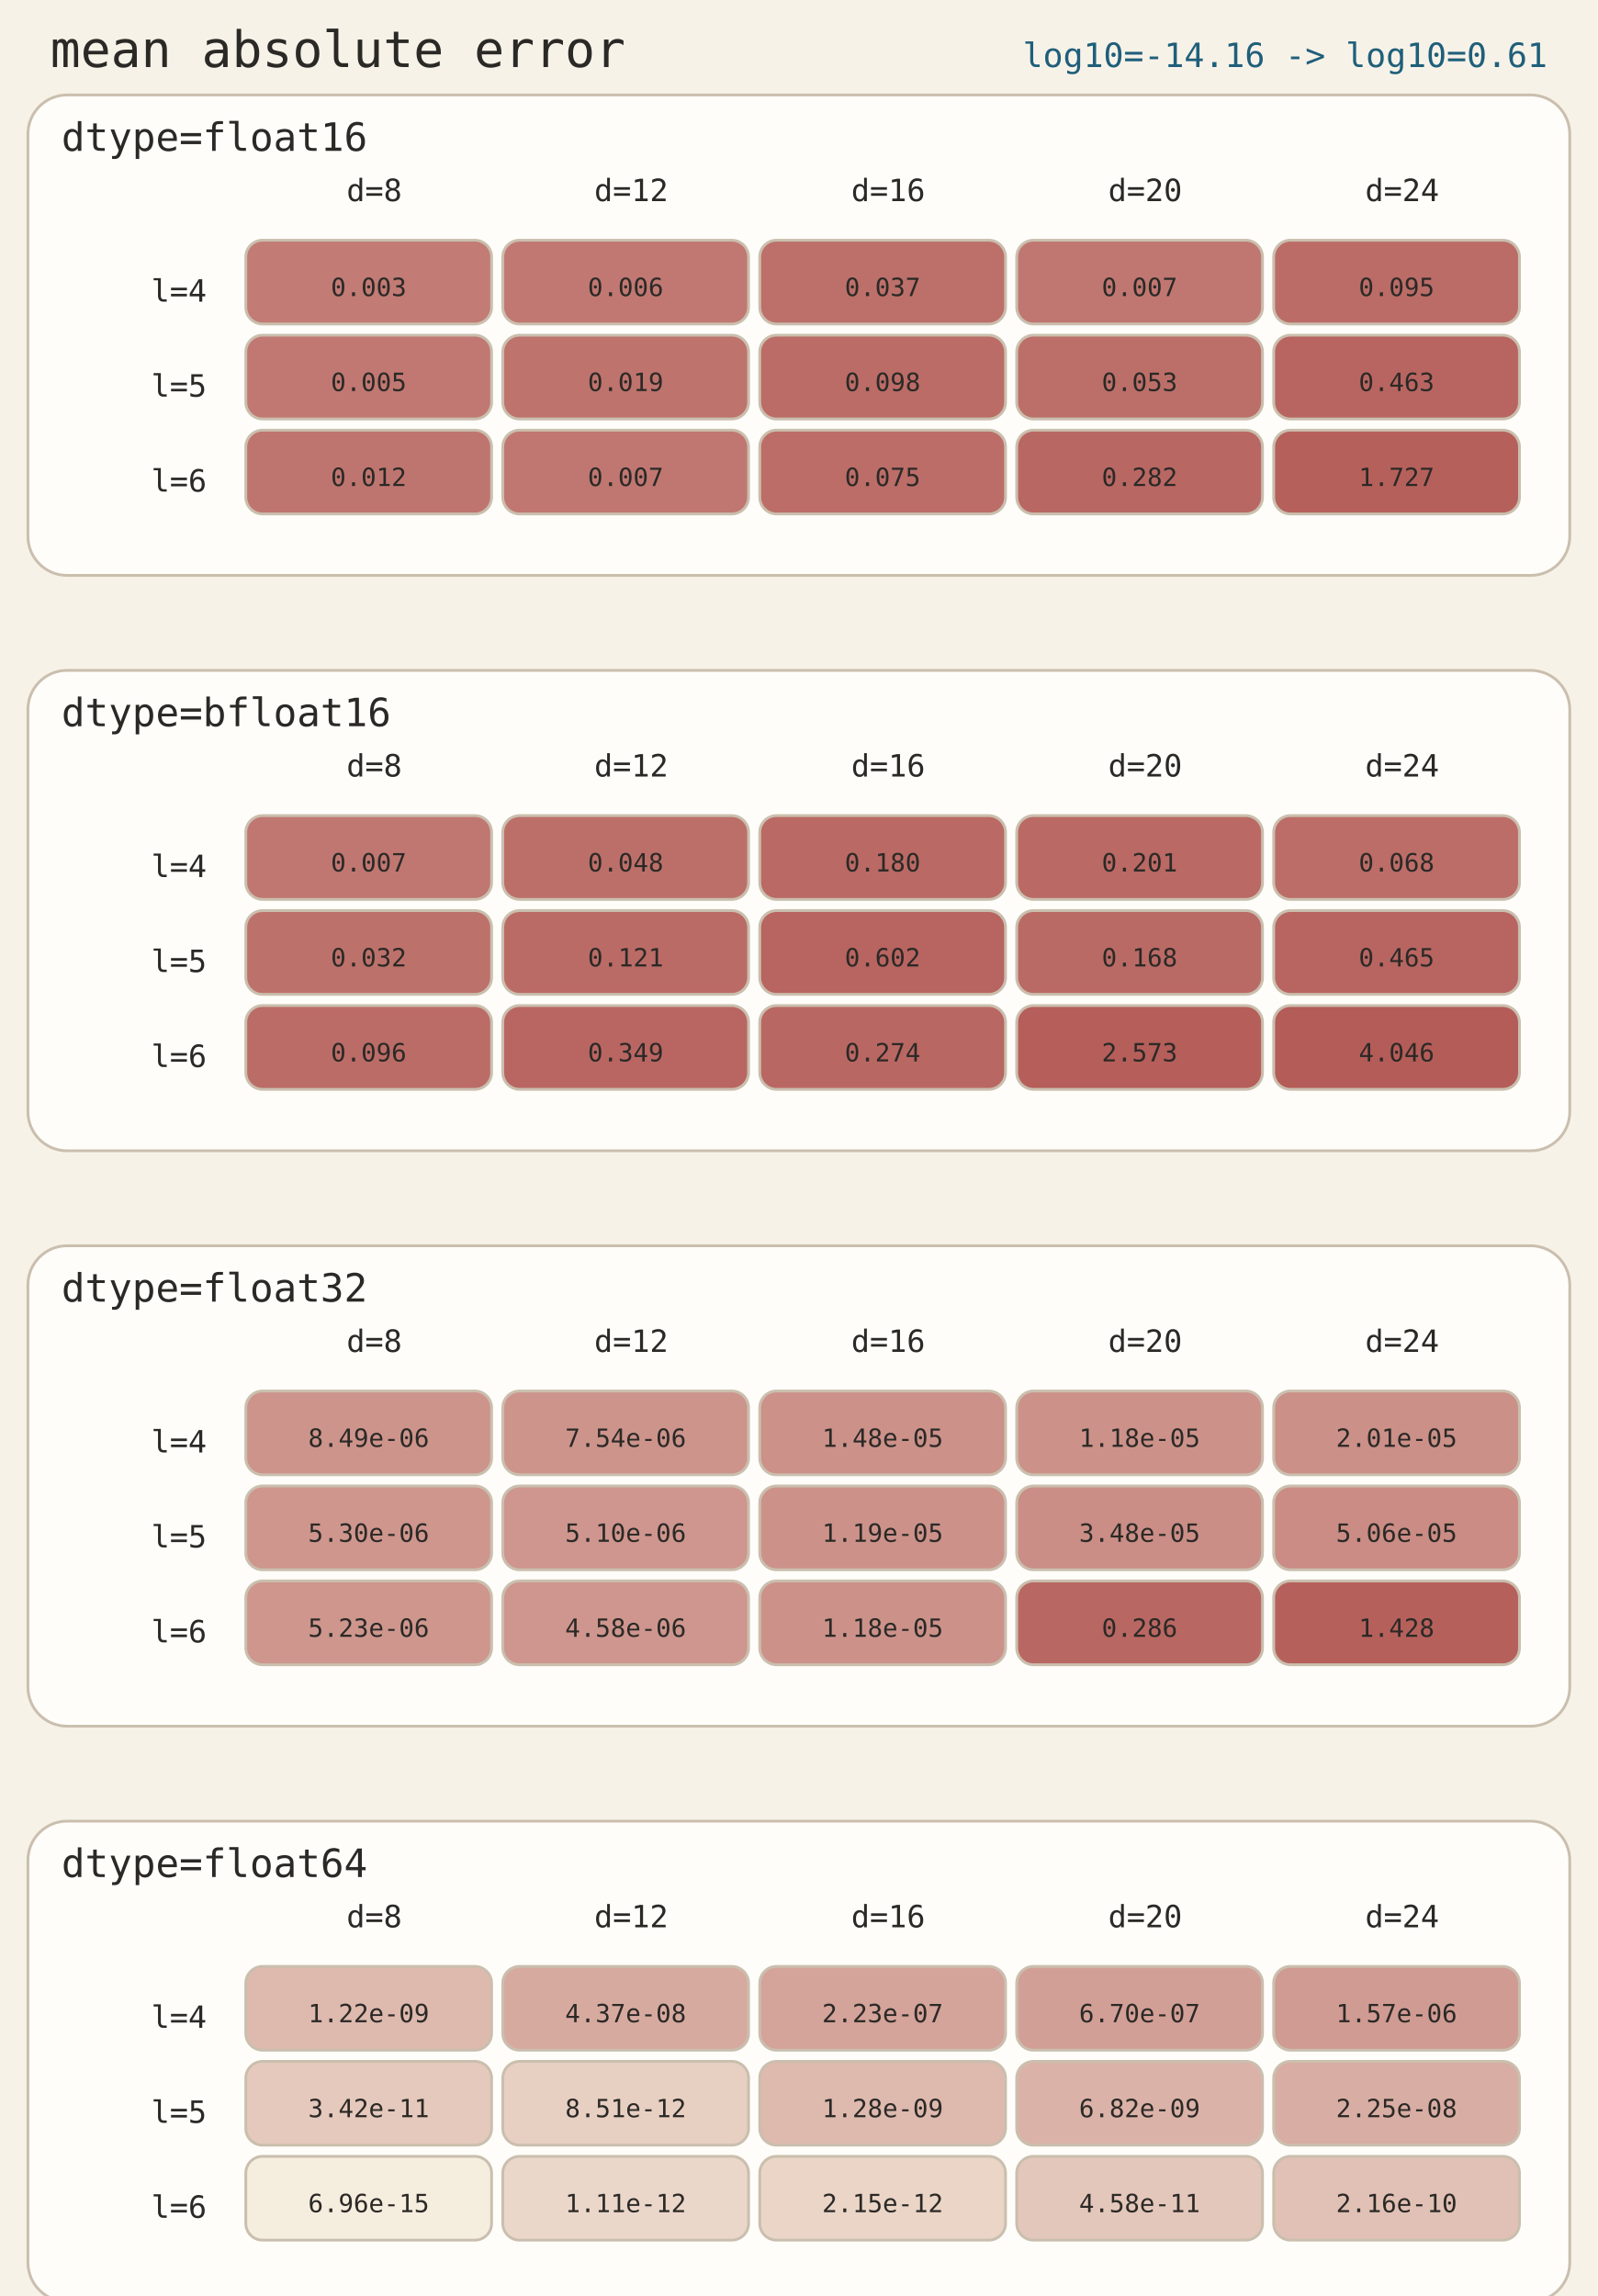
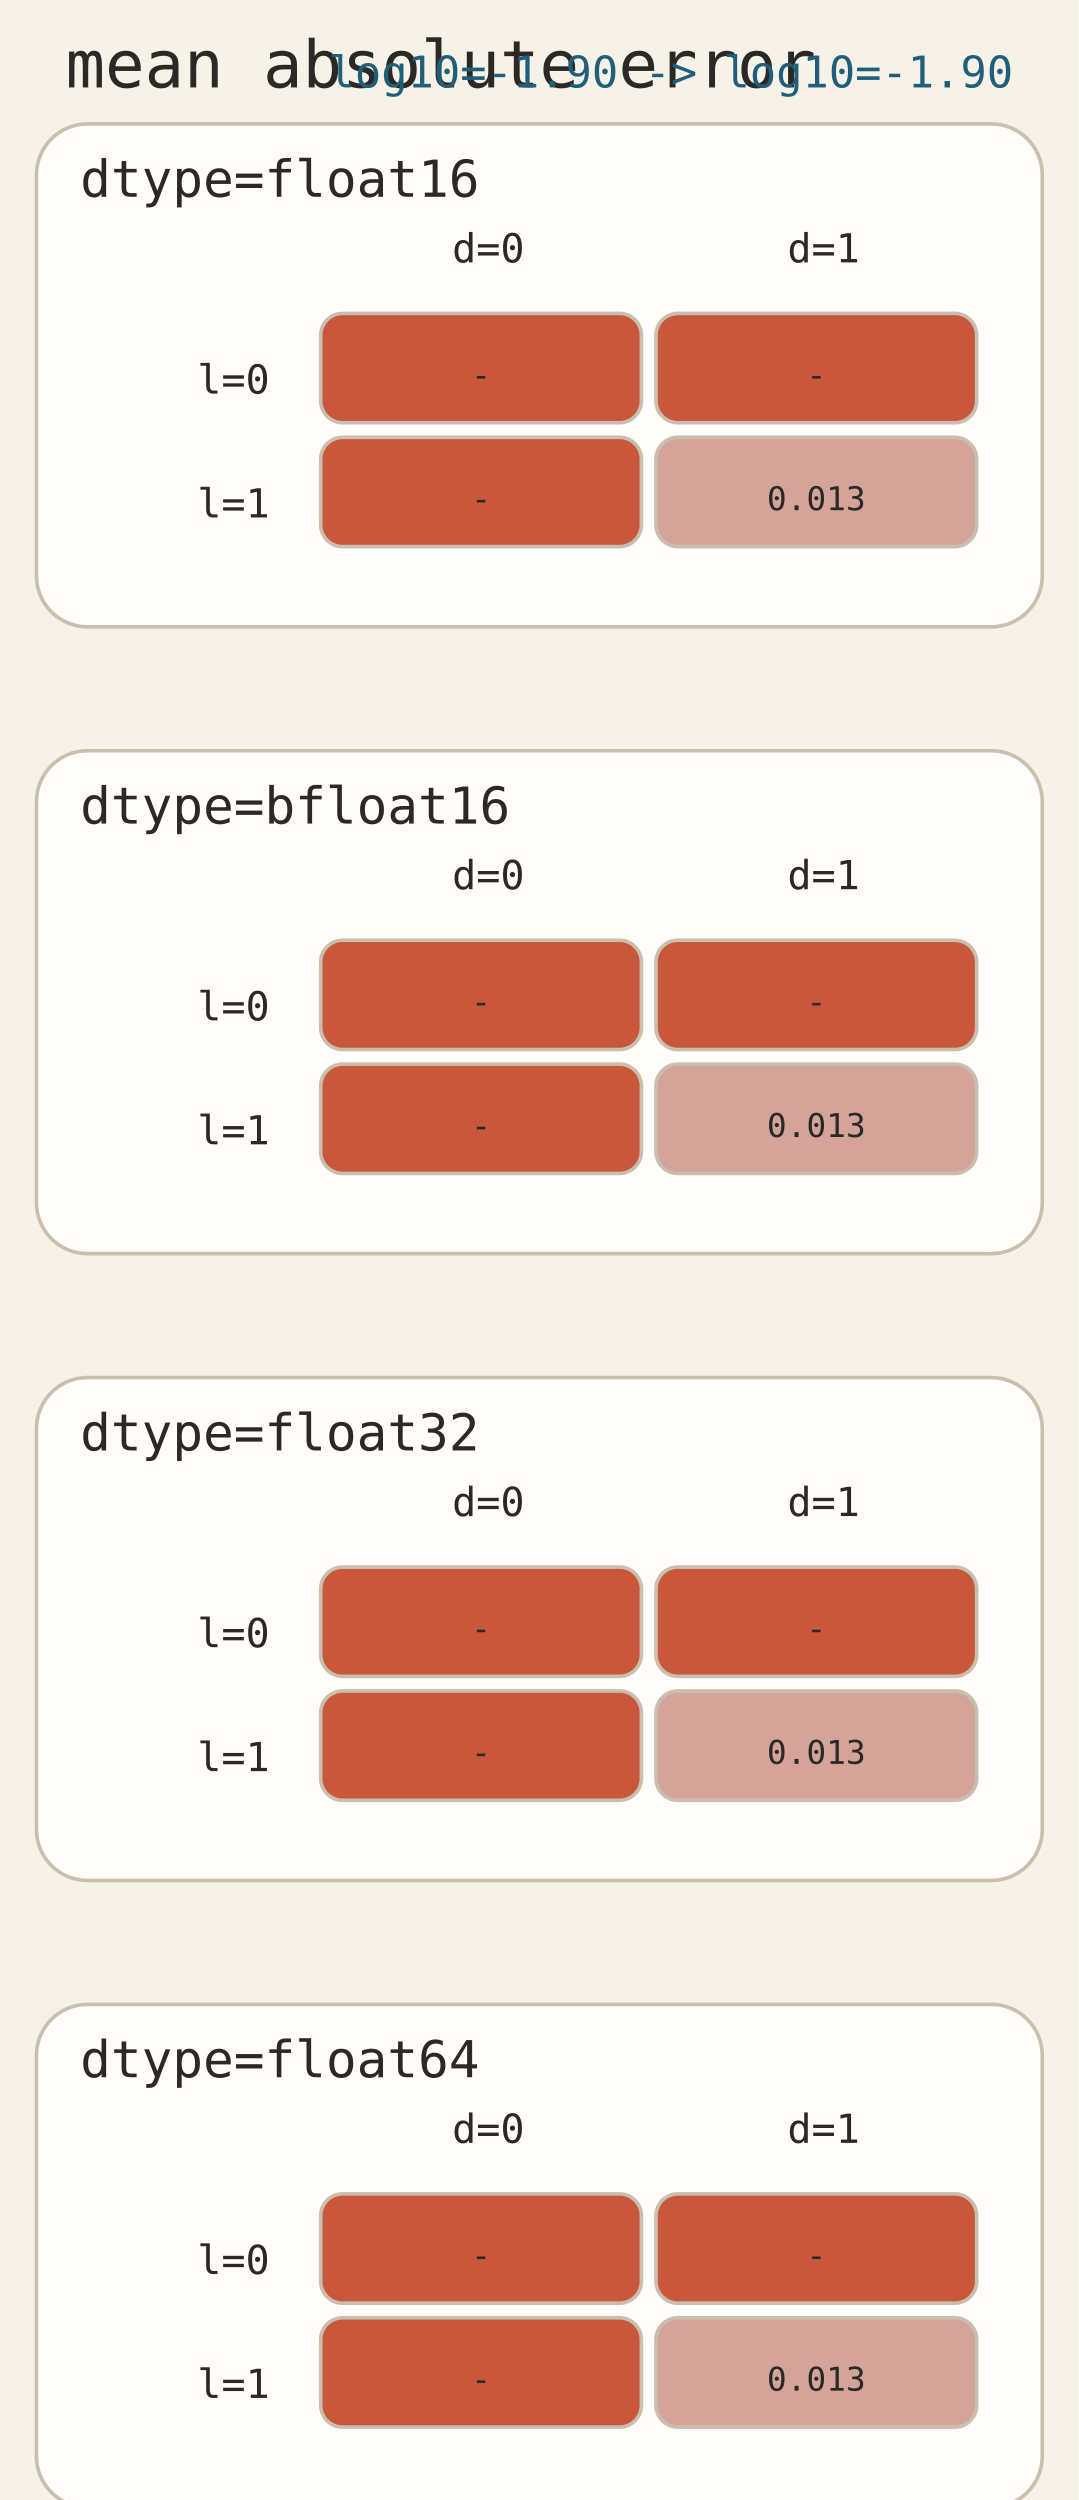
- <svg xmlns="http://www.w3.org/2000/svg" width="572" height="822" viewBox="0 0 572 822">
-   <rect width="572" height="822" fill="#f7f2e8" />
+ <svg xmlns="http://www.w3.org/2000/svg" width="296" height="686" viewBox="0 0 296 686">
+   <rect width="296" height="686" fill="#f7f2e8" />
  <text x="18" y="24" font-size="18" font-family="monospace" fill="#2b2926">mean absolute error</text>
-   <text x="554" y="24" text-anchor="end" font-size="12" font-family="monospace" fill="#1f5f7a">log10=-14.16 -&gt; log10=0.61</text>
-   <rect x="10" y="34" width="552" height="172" rx="14" fill="#fffdfa" stroke="#cabfae" />
+   <text x="278" y="24" text-anchor="end" font-size="12" font-family="monospace" fill="#1f5f7a">log10=-1.90 -&gt; log10=-1.90</text>
+   <rect x="10" y="34" width="276" height="138" rx="14" fill="#fffdfa" stroke="#cabfae" />
  <text x="22" y="54" font-size="14" font-family="monospace" fill="#2b2926">dtype=float16</text>
-   <text x="134.0" y="72" text-anchor="middle" font-size="11" font-family="monospace" fill="#2b2926">d=8</text>
-   <text x="226.0" y="72" text-anchor="middle" font-size="11" font-family="monospace" fill="#2b2926">d=12</text>
-   <text x="318.0" y="72" text-anchor="middle" font-size="11" font-family="monospace" fill="#2b2926">d=16</text>
-   <text x="410.0" y="72" text-anchor="middle" font-size="11" font-family="monospace" fill="#2b2926">d=20</text>
-   <text x="502.0" y="72" text-anchor="middle" font-size="11" font-family="monospace" fill="#2b2926">d=24</text>
-   <text x="74" y="108" text-anchor="end" font-size="11" font-family="monospace" fill="#2b2926">l=4</text>
-   <rect x="88" y="86" width="88" height="30" fill="#c27b75" stroke="#cabfae" rx="6" />
-   <text x="132.0" y="106" text-anchor="middle" font-size="9" font-family="monospace" fill="#2b2926">0.003</text>
-   <rect x="180" y="86" width="88" height="30" fill="#c17872" stroke="#cabfae" rx="6" />
-   <text x="224.0" y="106" text-anchor="middle" font-size="9" font-family="monospace" fill="#2b2926">0.006</text>
-   <rect x="272" y="86" width="88" height="30" fill="#bd706a" stroke="#cabfae" rx="6" />
-   <text x="316.0" y="106" text-anchor="middle" font-size="9" font-family="monospace" fill="#2b2926">0.037</text>
-   <rect x="364" y="86" width="88" height="30" fill="#c07771" stroke="#cabfae" rx="6" />
-   <text x="408.0" y="106" text-anchor="middle" font-size="9" font-family="monospace" fill="#2b2926">0.007</text>
-   <rect x="456" y="86" width="88" height="30" fill="#bb6c67" stroke="#cabfae" rx="6" />
-   <text x="500.0" y="106" text-anchor="middle" font-size="9" font-family="monospace" fill="#2b2926">0.095</text>
-   <text x="74" y="142" text-anchor="end" font-size="11" font-family="monospace" fill="#2b2926">l=5</text>
-   <rect x="88" y="120" width="88" height="30" fill="#c17872" stroke="#cabfae" rx="6" />
-   <text x="132.0" y="140" text-anchor="middle" font-size="9" font-family="monospace" fill="#2b2926">0.005</text>
-   <rect x="180" y="120" width="88" height="30" fill="#be736d" stroke="#cabfae" rx="6" />
-   <text x="224.0" y="140" text-anchor="middle" font-size="9" font-family="monospace" fill="#2b2926">0.019</text>
-   <rect x="272" y="120" width="88" height="30" fill="#bb6c67" stroke="#cabfae" rx="6" />
-   <text x="316.0" y="140" text-anchor="middle" font-size="9" font-family="monospace" fill="#2b2926">0.098</text>
-   <rect x="364" y="120" width="88" height="30" fill="#bc6f69" stroke="#cabfae" rx="6" />
-   <text x="408.0" y="140" text-anchor="middle" font-size="9" font-family="monospace" fill="#2b2926">0.053</text>
-   <rect x="456" y="120" width="88" height="30" fill="#b86561" stroke="#cabfae" rx="6" />
-   <text x="500.0" y="140" text-anchor="middle" font-size="9" font-family="monospace" fill="#2b2926">0.463</text>
-   <text x="74" y="176" text-anchor="end" font-size="11" font-family="monospace" fill="#2b2926">l=6</text>
-   <rect x="88" y="154" width="88" height="30" fill="#bf756f" stroke="#cabfae" rx="6" />
-   <text x="132.0" y="174" text-anchor="middle" font-size="9" font-family="monospace" fill="#2b2926">0.012</text>
-   <rect x="180" y="154" width="88" height="30" fill="#c07771" stroke="#cabfae" rx="6" />
-   <text x="224.0" y="174" text-anchor="middle" font-size="9" font-family="monospace" fill="#2b2926">0.007</text>
-   <rect x="272" y="154" width="88" height="30" fill="#bc6d68" stroke="#cabfae" rx="6" />
-   <text x="316.0" y="174" text-anchor="middle" font-size="9" font-family="monospace" fill="#2b2926">0.075</text>
-   <rect x="364" y="154" width="88" height="30" fill="#b96763" stroke="#cabfae" rx="6" />
-   <text x="408.0" y="174" text-anchor="middle" font-size="9" font-family="monospace" fill="#2b2926">0.282</text>
-   <rect x="456" y="154" width="88" height="30" fill="#b6605b" stroke="#cabfae" rx="6" />
-   <text x="500.0" y="174" text-anchor="middle" font-size="9" font-family="monospace" fill="#2b2926">1.727</text>
-   <rect x="10" y="240" width="552" height="172" rx="14" fill="#fffdfa" stroke="#cabfae" />
-   <text x="22" y="260" font-size="14" font-family="monospace" fill="#2b2926">dtype=bfloat16</text>
-   <text x="134.0" y="278" text-anchor="middle" font-size="11" font-family="monospace" fill="#2b2926">d=8</text>
-   <text x="226.0" y="278" text-anchor="middle" font-size="11" font-family="monospace" fill="#2b2926">d=12</text>
-   <text x="318.0" y="278" text-anchor="middle" font-size="11" font-family="monospace" fill="#2b2926">d=16</text>
-   <text x="410.0" y="278" text-anchor="middle" font-size="11" font-family="monospace" fill="#2b2926">d=20</text>
-   <text x="502.0" y="278" text-anchor="middle" font-size="11" font-family="monospace" fill="#2b2926">d=24</text>
-   <text x="74" y="314" text-anchor="end" font-size="11" font-family="monospace" fill="#2b2926">l=4</text>
-   <rect x="88" y="292" width="88" height="30" fill="#c07771" stroke="#cabfae" rx="6" />
-   <text x="132.0" y="312" text-anchor="middle" font-size="9" font-family="monospace" fill="#2b2926">0.007</text>
-   <rect x="180" y="292" width="88" height="30" fill="#bc6f69" stroke="#cabfae" rx="6" />
-   <text x="224.0" y="312" text-anchor="middle" font-size="9" font-family="monospace" fill="#2b2926">0.048</text>
-   <rect x="272" y="292" width="88" height="30" fill="#ba6964" stroke="#cabfae" rx="6" />
-   <text x="316.0" y="312" text-anchor="middle" font-size="9" font-family="monospace" fill="#2b2926">0.180</text>
-   <rect x="364" y="292" width="88" height="30" fill="#ba6964" stroke="#cabfae" rx="6" />
-   <text x="408.0" y="312" text-anchor="middle" font-size="9" font-family="monospace" fill="#2b2926">0.201</text>
-   <rect x="456" y="292" width="88" height="30" fill="#bc6d68" stroke="#cabfae" rx="6" />
-   <text x="500.0" y="312" text-anchor="middle" font-size="9" font-family="monospace" fill="#2b2926">0.068</text>
-   <text x="74" y="348" text-anchor="end" font-size="11" font-family="monospace" fill="#2b2926">l=5</text>
-   <rect x="88" y="326" width="88" height="30" fill="#bd716b" stroke="#cabfae" rx="6" />
-   <text x="132.0" y="346" text-anchor="middle" font-size="9" font-family="monospace" fill="#2b2926">0.032</text>
-   <rect x="180" y="326" width="88" height="30" fill="#bb6b66" stroke="#cabfae" rx="6" />
-   <text x="224.0" y="346" text-anchor="middle" font-size="9" font-family="monospace" fill="#2b2926">0.121</text>
-   <rect x="272" y="326" width="88" height="30" fill="#b86460" stroke="#cabfae" rx="6" />
-   <text x="316.0" y="346" text-anchor="middle" font-size="9" font-family="monospace" fill="#2b2926">0.602</text>
-   <rect x="364" y="326" width="88" height="30" fill="#ba6a65" stroke="#cabfae" rx="6" />
-   <text x="408.0" y="346" text-anchor="middle" font-size="9" font-family="monospace" fill="#2b2926">0.168</text>
-   <rect x="456" y="326" width="88" height="30" fill="#b86561" stroke="#cabfae" rx="6" />
-   <text x="500.0" y="346" text-anchor="middle" font-size="9" font-family="monospace" fill="#2b2926">0.465</text>
-   <text x="74" y="382" text-anchor="end" font-size="11" font-family="monospace" fill="#2b2926">l=6</text>
-   <rect x="88" y="360" width="88" height="30" fill="#bb6c67" stroke="#cabfae" rx="6" />
-   <text x="132.0" y="380" text-anchor="middle" font-size="9" font-family="monospace" fill="#2b2926">0.096</text>
-   <rect x="180" y="360" width="88" height="30" fill="#b96662" stroke="#cabfae" rx="6" />
-   <text x="224.0" y="380" text-anchor="middle" font-size="9" font-family="monospace" fill="#2b2926">0.349</text>
-   <rect x="272" y="360" width="88" height="30" fill="#b96763" stroke="#cabfae" rx="6" />
-   <text x="316.0" y="380" text-anchor="middle" font-size="9" font-family="monospace" fill="#2b2926">0.274</text>
-   <rect x="364" y="360" width="88" height="30" fill="#b55e5a" stroke="#cabfae" rx="6" />
-   <text x="408.0" y="380" text-anchor="middle" font-size="9" font-family="monospace" fill="#2b2926">2.573</text>
-   <rect x="456" y="360" width="88" height="30" fill="#b45c58" stroke="#cabfae" rx="6" />
-   <text x="500.0" y="380" text-anchor="middle" font-size="9" font-family="monospace" fill="#2b2926">4.046</text>
-   <rect x="10" y="446" width="552" height="172" rx="14" fill="#fffdfa" stroke="#cabfae" />
-   <text x="22" y="466" font-size="14" font-family="monospace" fill="#2b2926">dtype=float32</text>
-   <text x="134.0" y="484" text-anchor="middle" font-size="11" font-family="monospace" fill="#2b2926">d=8</text>
-   <text x="226.0" y="484" text-anchor="middle" font-size="11" font-family="monospace" fill="#2b2926">d=12</text>
-   <text x="318.0" y="484" text-anchor="middle" font-size="11" font-family="monospace" fill="#2b2926">d=16</text>
-   <text x="410.0" y="484" text-anchor="middle" font-size="11" font-family="monospace" fill="#2b2926">d=20</text>
-   <text x="502.0" y="484" text-anchor="middle" font-size="11" font-family="monospace" fill="#2b2926">d=24</text>
-   <text x="74" y="520" text-anchor="end" font-size="11" font-family="monospace" fill="#2b2926">l=4</text>
-   <rect x="88" y="498" width="88" height="30" fill="#cd948c" stroke="#cabfae" rx="6" />
-   <text x="132.0" y="518" text-anchor="middle" font-size="9" font-family="monospace" fill="#2b2926">8.49e-06</text>
-   <rect x="180" y="498" width="88" height="30" fill="#cd948c" stroke="#cabfae" rx="6" />
-   <text x="224.0" y="518" text-anchor="middle" font-size="9" font-family="monospace" fill="#2b2926">7.54e-06</text>
-   <rect x="272" y="498" width="88" height="30" fill="#cc9189" stroke="#cabfae" rx="6" />
-   <text x="316.0" y="518" text-anchor="middle" font-size="9" font-family="monospace" fill="#2b2926">1.48e-05</text>
-   <rect x="364" y="498" width="88" height="30" fill="#cc928a" stroke="#cabfae" rx="6" />
-   <text x="408.0" y="518" text-anchor="middle" font-size="9" font-family="monospace" fill="#2b2926">1.18e-05</text>
-   <rect x="456" y="498" width="88" height="30" fill="#cb9088" stroke="#cabfae" rx="6" />
-   <text x="500.0" y="518" text-anchor="middle" font-size="9" font-family="monospace" fill="#2b2926">2.01e-05</text>
-   <text x="74" y="554" text-anchor="end" font-size="11" font-family="monospace" fill="#2b2926">l=5</text>
-   <rect x="88" y="532" width="88" height="30" fill="#ce968d" stroke="#cabfae" rx="6" />
-   <text x="132.0" y="552" text-anchor="middle" font-size="9" font-family="monospace" fill="#2b2926">5.30e-06</text>
-   <rect x="180" y="532" width="88" height="30" fill="#ce968e" stroke="#cabfae" rx="6" />
-   <text x="224.0" y="552" text-anchor="middle" font-size="9" font-family="monospace" fill="#2b2926">5.10e-06</text>
-   <rect x="272" y="532" width="88" height="30" fill="#cc928a" stroke="#cabfae" rx="6" />
-   <text x="316.0" y="552" text-anchor="middle" font-size="9" font-family="monospace" fill="#2b2926">1.19e-05</text>
-   <rect x="364" y="532" width="88" height="30" fill="#ca8e86" stroke="#cabfae" rx="6" />
-   <text x="408.0" y="552" text-anchor="middle" font-size="9" font-family="monospace" fill="#2b2926">3.48e-05</text>
-   <rect x="456" y="532" width="88" height="30" fill="#ca8c84" stroke="#cabfae" rx="6" />
-   <text x="500.0" y="552" text-anchor="middle" font-size="9" font-family="monospace" fill="#2b2926">5.06e-05</text>
-   <text x="74" y="588" text-anchor="end" font-size="11" font-family="monospace" fill="#2b2926">l=6</text>
-   <rect x="88" y="566" width="88" height="30" fill="#ce968d" stroke="#cabfae" rx="6" />
-   <text x="132.0" y="586" text-anchor="middle" font-size="9" font-family="monospace" fill="#2b2926">5.23e-06</text>
-   <rect x="180" y="566" width="88" height="30" fill="#ce968e" stroke="#cabfae" rx="6" />
-   <text x="224.0" y="586" text-anchor="middle" font-size="9" font-family="monospace" fill="#2b2926">4.58e-06</text>
-   <rect x="272" y="566" width="88" height="30" fill="#cc928a" stroke="#cabfae" rx="6" />
-   <text x="316.0" y="586" text-anchor="middle" font-size="9" font-family="monospace" fill="#2b2926">1.18e-05</text>
-   <rect x="364" y="566" width="88" height="30" fill="#b96762" stroke="#cabfae" rx="6" />
-   <text x="408.0" y="586" text-anchor="middle" font-size="9" font-family="monospace" fill="#2b2926">0.286</text>
-   <rect x="456" y="566" width="88" height="30" fill="#b6605c" stroke="#cabfae" rx="6" />
-   <text x="500.0" y="586" text-anchor="middle" font-size="9" font-family="monospace" fill="#2b2926">1.428</text>
-   <rect x="10" y="652" width="552" height="172" rx="14" fill="#fffdfa" stroke="#cabfae" />
-   <text x="22" y="672" font-size="14" font-family="monospace" fill="#2b2926">dtype=float64</text>
-   <text x="134.0" y="690" text-anchor="middle" font-size="11" font-family="monospace" fill="#2b2926">d=8</text>
-   <text x="226.0" y="690" text-anchor="middle" font-size="11" font-family="monospace" fill="#2b2926">d=12</text>
-   <text x="318.0" y="690" text-anchor="middle" font-size="11" font-family="monospace" fill="#2b2926">d=16</text>
-   <text x="410.0" y="690" text-anchor="middle" font-size="11" font-family="monospace" fill="#2b2926">d=20</text>
-   <text x="502.0" y="690" text-anchor="middle" font-size="11" font-family="monospace" fill="#2b2926">d=24</text>
-   <text x="74" y="726" text-anchor="end" font-size="11" font-family="monospace" fill="#2b2926">l=4</text>
-   <rect x="88" y="704" width="88" height="30" fill="#deb9ae" stroke="#cabfae" rx="6" />
-   <text x="132.0" y="724" text-anchor="middle" font-size="9" font-family="monospace" fill="#2b2926">1.22e-09</text>
-   <rect x="180" y="704" width="88" height="30" fill="#d7aaa0" stroke="#cabfae" rx="6" />
-   <text x="224.0" y="724" text-anchor="middle" font-size="9" font-family="monospace" fill="#2b2926">4.37e-08</text>
-   <rect x="272" y="704" width="88" height="30" fill="#d4a39a" stroke="#cabfae" rx="6" />
-   <text x="316.0" y="724" text-anchor="middle" font-size="9" font-family="monospace" fill="#2b2926">2.23e-07</text>
-   <rect x="364" y="704" width="88" height="30" fill="#d29f96" stroke="#cabfae" rx="6" />
-   <text x="408.0" y="724" text-anchor="middle" font-size="9" font-family="monospace" fill="#2b2926">6.70e-07</text>
-   <rect x="456" y="704" width="88" height="30" fill="#d09b92" stroke="#cabfae" rx="6" />
-   <text x="500.0" y="724" text-anchor="middle" font-size="9" font-family="monospace" fill="#2b2926">1.57e-06</text>
-   <text x="74" y="760" text-anchor="end" font-size="11" font-family="monospace" fill="#2b2926">l=5</text>
-   <rect x="88" y="738" width="88" height="30" fill="#e5c9bc" stroke="#cabfae" rx="6" />
-   <text x="132.0" y="758" text-anchor="middle" font-size="9" font-family="monospace" fill="#2b2926">3.42e-11</text>
-   <rect x="180" y="738" width="88" height="30" fill="#e7cfc2" stroke="#cabfae" rx="6" />
-   <text x="224.0" y="758" text-anchor="middle" font-size="9" font-family="monospace" fill="#2b2926">8.51e-12</text>
-   <rect x="272" y="738" width="88" height="30" fill="#deb9ae" stroke="#cabfae" rx="6" />
-   <text x="316.0" y="758" text-anchor="middle" font-size="9" font-family="monospace" fill="#2b2926">1.28e-09</text>
-   <rect x="364" y="738" width="88" height="30" fill="#dbb2a8" stroke="#cabfae" rx="6" />
-   <text x="408.0" y="758" text-anchor="middle" font-size="9" font-family="monospace" fill="#2b2926">6.82e-09</text>
-   <rect x="456" y="738" width="88" height="30" fill="#d8ada3" stroke="#cabfae" rx="6" />
-   <text x="500.0" y="758" text-anchor="middle" font-size="9" font-family="monospace" fill="#2b2926">2.25e-08</text>
-   <text x="74" y="794" text-anchor="end" font-size="11" font-family="monospace" fill="#2b2926">l=6</text>
-   <rect x="88" y="772" width="88" height="30" fill="#f5edde" stroke="#cabfae" rx="6" />
-   <text x="132.0" y="792" text-anchor="middle" font-size="9" font-family="monospace" fill="#2b2926">6.96e-15</text>
-   <rect x="180" y="772" width="88" height="30" fill="#ebd7ca" stroke="#cabfae" rx="6" />
-   <text x="224.0" y="792" text-anchor="middle" font-size="9" font-family="monospace" fill="#2b2926">1.11e-12</text>
-   <rect x="272" y="772" width="88" height="30" fill="#ead5c7" stroke="#cabfae" rx="6" />
-   <text x="316.0" y="792" text-anchor="middle" font-size="9" font-family="monospace" fill="#2b2926">2.15e-12</text>
-   <rect x="364" y="772" width="88" height="30" fill="#e4c7bb" stroke="#cabfae" rx="6" />
-   <text x="408.0" y="792" text-anchor="middle" font-size="9" font-family="monospace" fill="#2b2926">4.58e-11</text>
-   <rect x="456" y="772" width="88" height="30" fill="#e1c1b5" stroke="#cabfae" rx="6" />
-   <text x="500.0" y="792" text-anchor="middle" font-size="9" font-family="monospace" fill="#2b2926">2.16e-10</text>
+   <text x="134.0" y="72" text-anchor="middle" font-size="11" font-family="monospace" fill="#2b2926">d=0</text>
+   <text x="226.0" y="72" text-anchor="middle" font-size="11" font-family="monospace" fill="#2b2926">d=1</text>
+   <text x="74" y="108" text-anchor="end" font-size="11" font-family="monospace" fill="#2b2926">l=0</text>
+   <rect x="88" y="86" width="88" height="30" fill="#c9573b" stroke="#cabfae" rx="6" />
+   <text x="132.0" y="106" text-anchor="middle" font-size="9" font-family="monospace" fill="#2b2926">-</text>
+   <rect x="180" y="86" width="88" height="30" fill="#c9573b" stroke="#cabfae" rx="6" />
+   <text x="224.0" y="106" text-anchor="middle" font-size="9" font-family="monospace" fill="#2b2926">-</text>
+   <text x="74" y="142" text-anchor="end" font-size="11" font-family="monospace" fill="#2b2926">l=1</text>
+   <rect x="88" y="120" width="88" height="30" fill="#c9573b" stroke="#cabfae" rx="6" />
+   <text x="132.0" y="140" text-anchor="middle" font-size="9" font-family="monospace" fill="#2b2926">-</text>
+   <rect x="180" y="120" width="88" height="30" fill="#d4a49b" stroke="#cabfae" rx="6" />
+   <text x="224.0" y="140" text-anchor="middle" font-size="9" font-family="monospace" fill="#2b2926">0.013</text>
+   <rect x="10" y="206" width="276" height="138" rx="14" fill="#fffdfa" stroke="#cabfae" />
+   <text x="22" y="226" font-size="14" font-family="monospace" fill="#2b2926">dtype=bfloat16</text>
+   <text x="134.0" y="244" text-anchor="middle" font-size="11" font-family="monospace" fill="#2b2926">d=0</text>
+   <text x="226.0" y="244" text-anchor="middle" font-size="11" font-family="monospace" fill="#2b2926">d=1</text>
+   <text x="74" y="280" text-anchor="end" font-size="11" font-family="monospace" fill="#2b2926">l=0</text>
+   <rect x="88" y="258" width="88" height="30" fill="#c9573b" stroke="#cabfae" rx="6" />
+   <text x="132.0" y="278" text-anchor="middle" font-size="9" font-family="monospace" fill="#2b2926">-</text>
+   <rect x="180" y="258" width="88" height="30" fill="#c9573b" stroke="#cabfae" rx="6" />
+   <text x="224.0" y="278" text-anchor="middle" font-size="9" font-family="monospace" fill="#2b2926">-</text>
+   <text x="74" y="314" text-anchor="end" font-size="11" font-family="monospace" fill="#2b2926">l=1</text>
+   <rect x="88" y="292" width="88" height="30" fill="#c9573b" stroke="#cabfae" rx="6" />
+   <text x="132.0" y="312" text-anchor="middle" font-size="9" font-family="monospace" fill="#2b2926">-</text>
+   <rect x="180" y="292" width="88" height="30" fill="#d4a49b" stroke="#cabfae" rx="6" />
+   <text x="224.0" y="312" text-anchor="middle" font-size="9" font-family="monospace" fill="#2b2926">0.013</text>
+   <rect x="10" y="378" width="276" height="138" rx="14" fill="#fffdfa" stroke="#cabfae" />
+   <text x="22" y="398" font-size="14" font-family="monospace" fill="#2b2926">dtype=float32</text>
+   <text x="134.0" y="416" text-anchor="middle" font-size="11" font-family="monospace" fill="#2b2926">d=0</text>
+   <text x="226.0" y="416" text-anchor="middle" font-size="11" font-family="monospace" fill="#2b2926">d=1</text>
+   <text x="74" y="452" text-anchor="end" font-size="11" font-family="monospace" fill="#2b2926">l=0</text>
+   <rect x="88" y="430" width="88" height="30" fill="#c9573b" stroke="#cabfae" rx="6" />
+   <text x="132.0" y="450" text-anchor="middle" font-size="9" font-family="monospace" fill="#2b2926">-</text>
+   <rect x="180" y="430" width="88" height="30" fill="#c9573b" stroke="#cabfae" rx="6" />
+   <text x="224.0" y="450" text-anchor="middle" font-size="9" font-family="monospace" fill="#2b2926">-</text>
+   <text x="74" y="486" text-anchor="end" font-size="11" font-family="monospace" fill="#2b2926">l=1</text>
+   <rect x="88" y="464" width="88" height="30" fill="#c9573b" stroke="#cabfae" rx="6" />
+   <text x="132.0" y="484" text-anchor="middle" font-size="9" font-family="monospace" fill="#2b2926">-</text>
+   <rect x="180" y="464" width="88" height="30" fill="#d4a49b" stroke="#cabfae" rx="6" />
+   <text x="224.0" y="484" text-anchor="middle" font-size="9" font-family="monospace" fill="#2b2926">0.013</text>
+   <rect x="10" y="550" width="276" height="138" rx="14" fill="#fffdfa" stroke="#cabfae" />
+   <text x="22" y="570" font-size="14" font-family="monospace" fill="#2b2926">dtype=float64</text>
+   <text x="134.0" y="588" text-anchor="middle" font-size="11" font-family="monospace" fill="#2b2926">d=0</text>
+   <text x="226.0" y="588" text-anchor="middle" font-size="11" font-family="monospace" fill="#2b2926">d=1</text>
+   <text x="74" y="624" text-anchor="end" font-size="11" font-family="monospace" fill="#2b2926">l=0</text>
+   <rect x="88" y="602" width="88" height="30" fill="#c9573b" stroke="#cabfae" rx="6" />
+   <text x="132.0" y="622" text-anchor="middle" font-size="9" font-family="monospace" fill="#2b2926">-</text>
+   <rect x="180" y="602" width="88" height="30" fill="#c9573b" stroke="#cabfae" rx="6" />
+   <text x="224.0" y="622" text-anchor="middle" font-size="9" font-family="monospace" fill="#2b2926">-</text>
+   <text x="74" y="658" text-anchor="end" font-size="11" font-family="monospace" fill="#2b2926">l=1</text>
+   <rect x="88" y="636" width="88" height="30" fill="#c9573b" stroke="#cabfae" rx="6" />
+   <text x="132.0" y="656" text-anchor="middle" font-size="9" font-family="monospace" fill="#2b2926">-</text>
+   <rect x="180" y="636" width="88" height="30" fill="#d4a49b" stroke="#cabfae" rx="6" />
+   <text x="224.0" y="656" text-anchor="middle" font-size="9" font-family="monospace" fill="#2b2926">0.013</text>
</svg>
